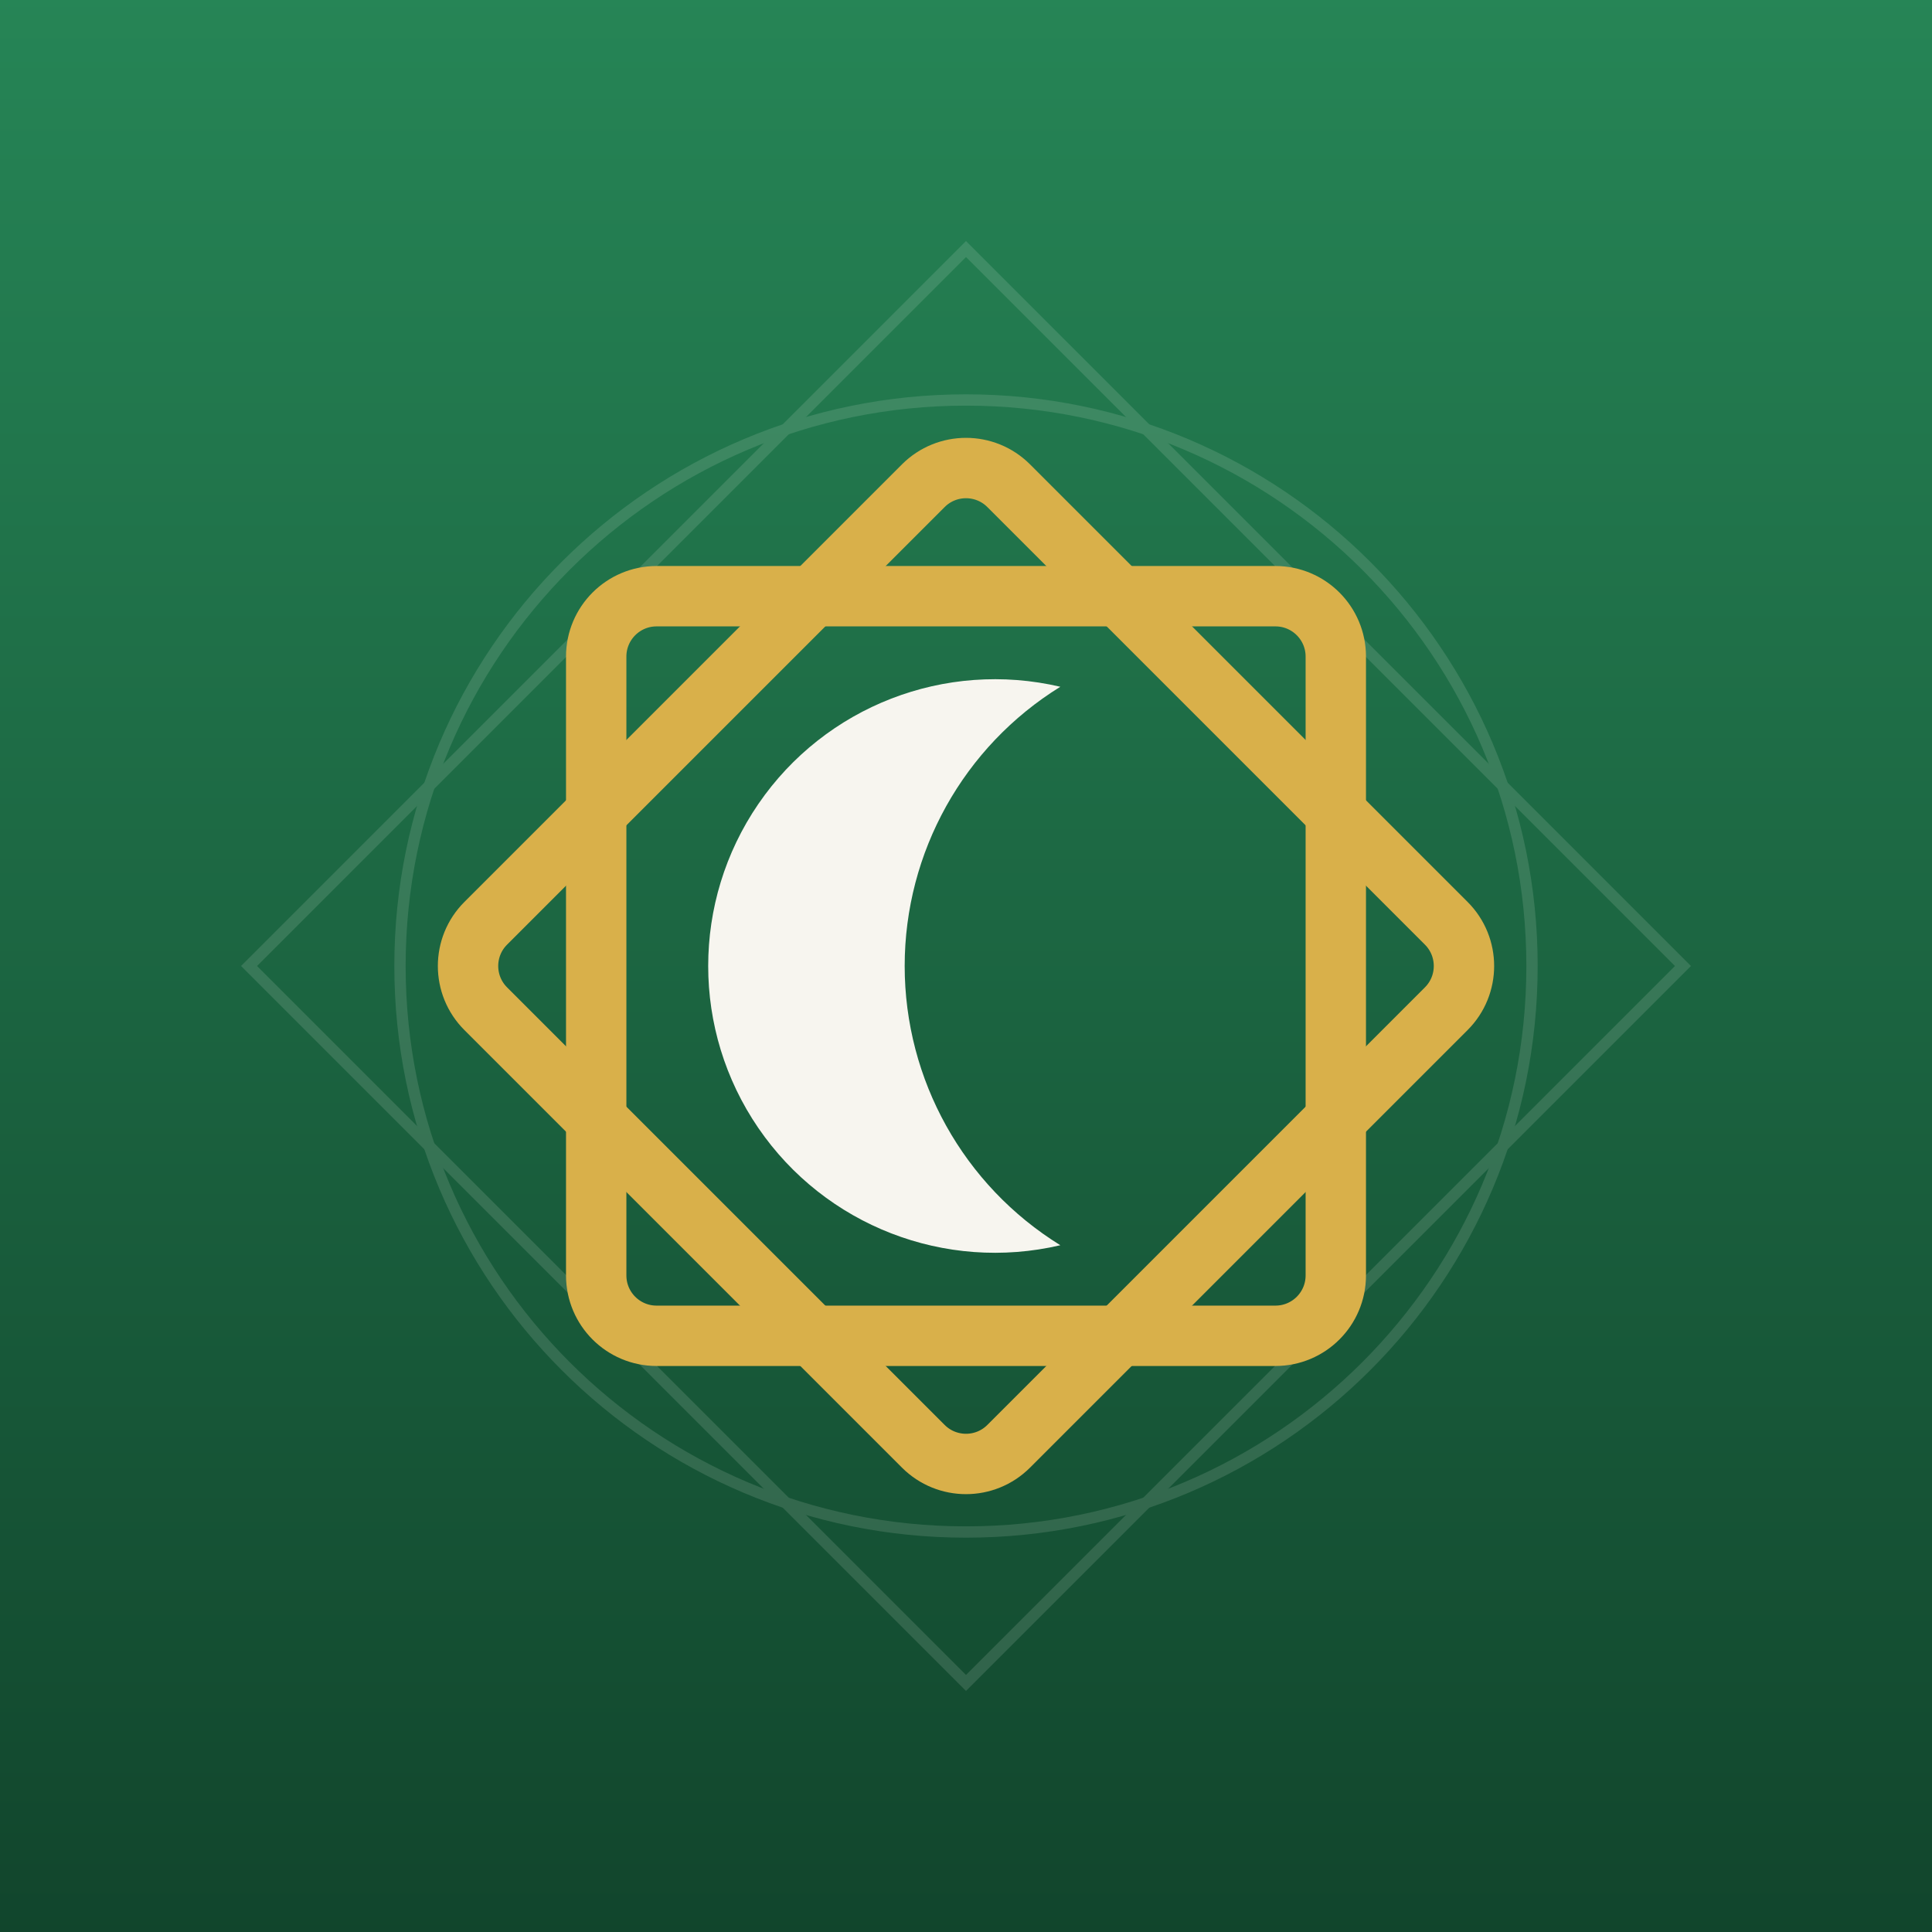
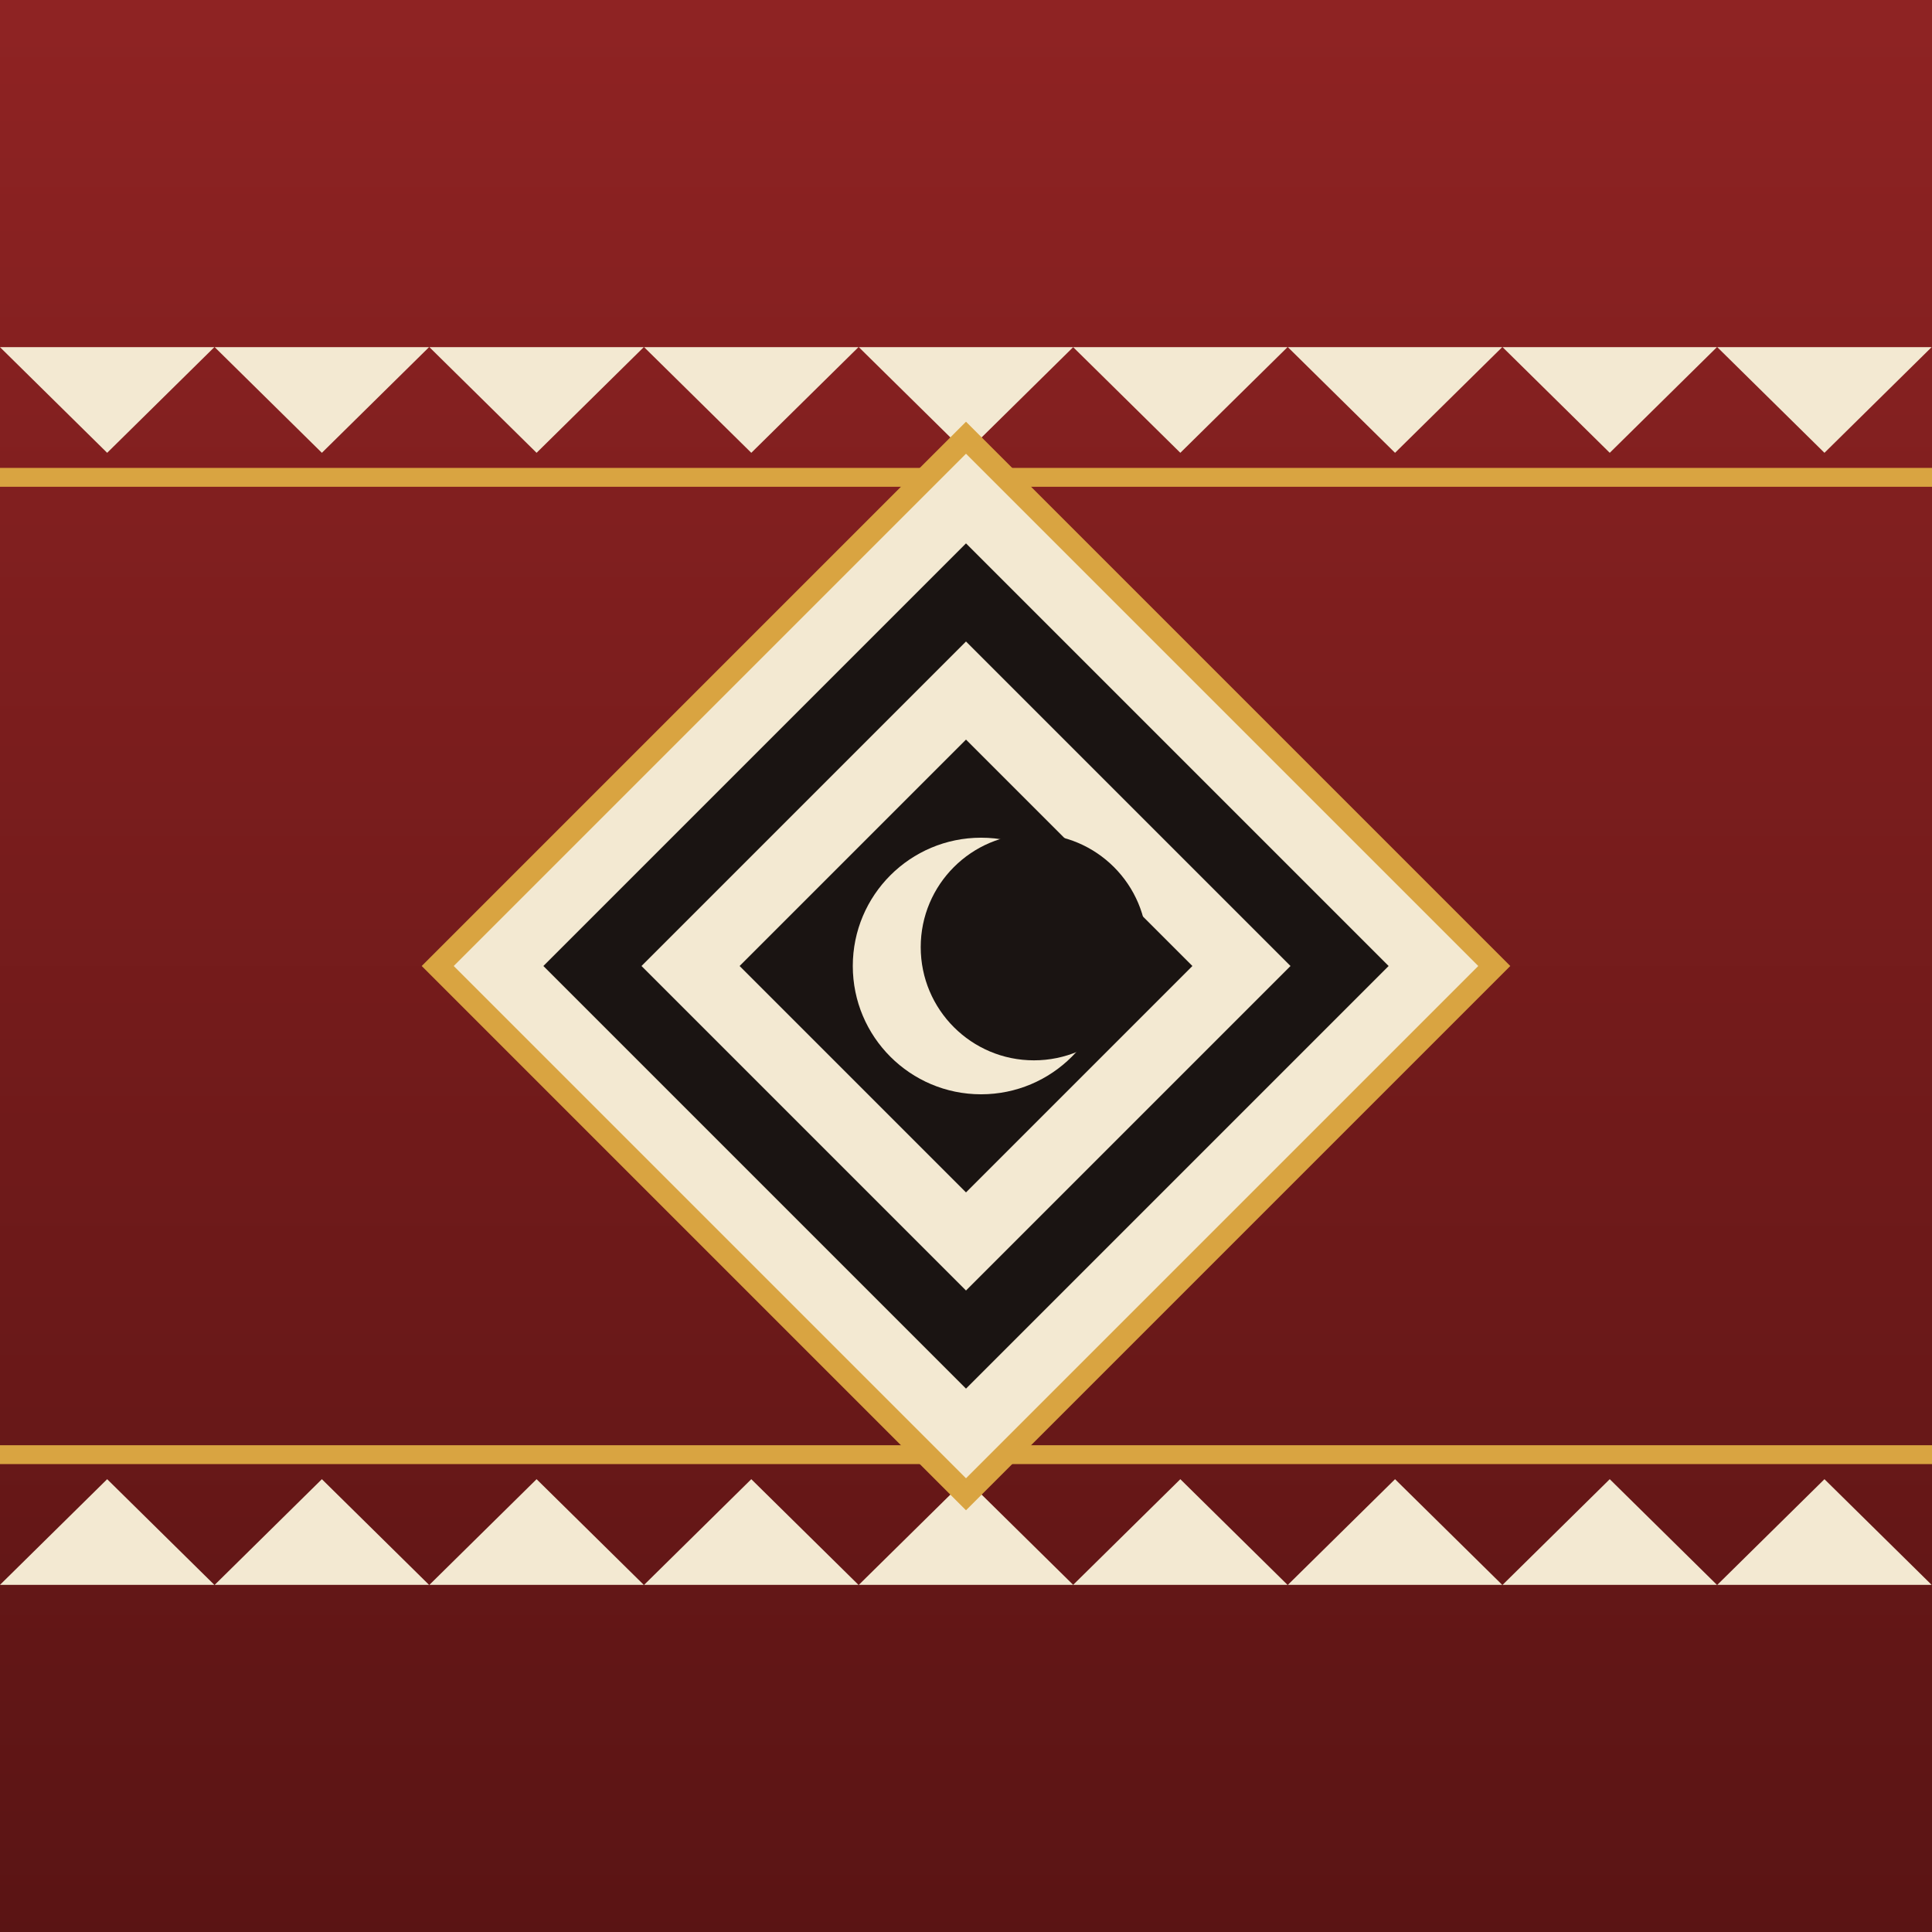
- <svg xmlns="http://www.w3.org/2000/svg" viewBox="0 0 512 512" role="img" aria-label="سُنّتي">
+ <svg xmlns="http://www.w3.org/2000/svg" viewBox="0 0 512 512" width="512" height="512">
  <defs>
-     <linearGradient id="field" x1="0" y1="0" x2="0" y2="1">
-       <stop offset="0" stop-color="#268556" />
-       <stop offset="1" stop-color="#11452c" />
+     <linearGradient id="bg" x1="0" y1="0" x2="0" y2="1">
+       <stop offset="0" stop-color="#8f2323" />
+       <stop offset="1" stop-color="#5a1414" />
    </linearGradient>
  </defs>
-   <rect width="512" height="512" fill="url(#field)" />
-   <g opacity=".13" fill="none" stroke="#f6f4ee" stroke-width="3">
-     <circle cx="256" cy="256" r="150" />
-     <path d="M256 66 446 256 256 446 66 256Z" />
-   </g>
-   <g fill="none" stroke="#d9b04a" stroke-width="16" stroke-linejoin="round">
-     <rect x="158" y="158" width="196" height="196" rx="16" />
-     <rect x="158" y="158" width="196" height="196" rx="16" transform="rotate(45 256 256)" />
-   </g>
-   <path d="M281 182a76 76 0 1 0 0 148 87 87 0 0 1 0-148Z" fill="#f7f5ef" />
+   <rect width="512" height="512" rx="0" fill="url(#bg)" />
+   <path d="M0.0 92 l28.4 28 l28.4 -28z M56.9 92 l28.4 28 l28.4 -28z M113.8 92 l28.4 28 l28.4 -28z M170.7 92 l28.4 28 l28.4 -28z M227.6 92 l28.4 28 l28.4 -28z M284.4 92 l28.4 28 l28.4 -28z M341.3 92 l28.4 28 l28.4 -28z M398.2 92 l28.4 28 l28.4 -28z M455.1 92 l28.4 28 l28.4 -28z" fill="#f3e9d2" />
+   <path d="M0.0 420 l28.4 -28 l28.4 28z M56.9 420 l28.4 -28 l28.4 28z M113.8 420 l28.4 -28 l28.4 28z M170.7 420 l28.4 -28 l28.4 28z M227.6 420 l28.4 -28 l28.4 28z M284.4 420 l28.4 -28 l28.4 28z M341.3 420 l28.4 -28 l28.4 28z M398.2 420 l28.4 -28 l28.4 28z M455.1 420 l28.4 -28 l28.4 28z" fill="#f3e9d2" />
+   <rect x="0" y="124" width="512" height="5" fill="#d9a441" />
+   <rect x="0" y="383" width="512" height="5" fill="#d9a441" />
+   <path d="M256 116 L396 256 L256 396 L116 256z" fill="#f3e9d2" />
+   <path d="M256 144 L368 256 L256 368 L144 256z" fill="#1a1412" />
+   <path d="M256 170 L342 256 L256 342 L170 256z" fill="#f3e9d2" />
+   <path d="M256 196 L316 256 L256 316 L196 256z" fill="#1a1412" />
+   <circle cx="260" cy="256" r="34" fill="#f3e9d2" />
+   <circle cx="274" cy="251" r="30" fill="#1a1412" />
+   <path d="M256 116 L396 256 L256 396 L116 256z" fill="none" stroke="#d9a441" stroke-width="6" />
</svg>
